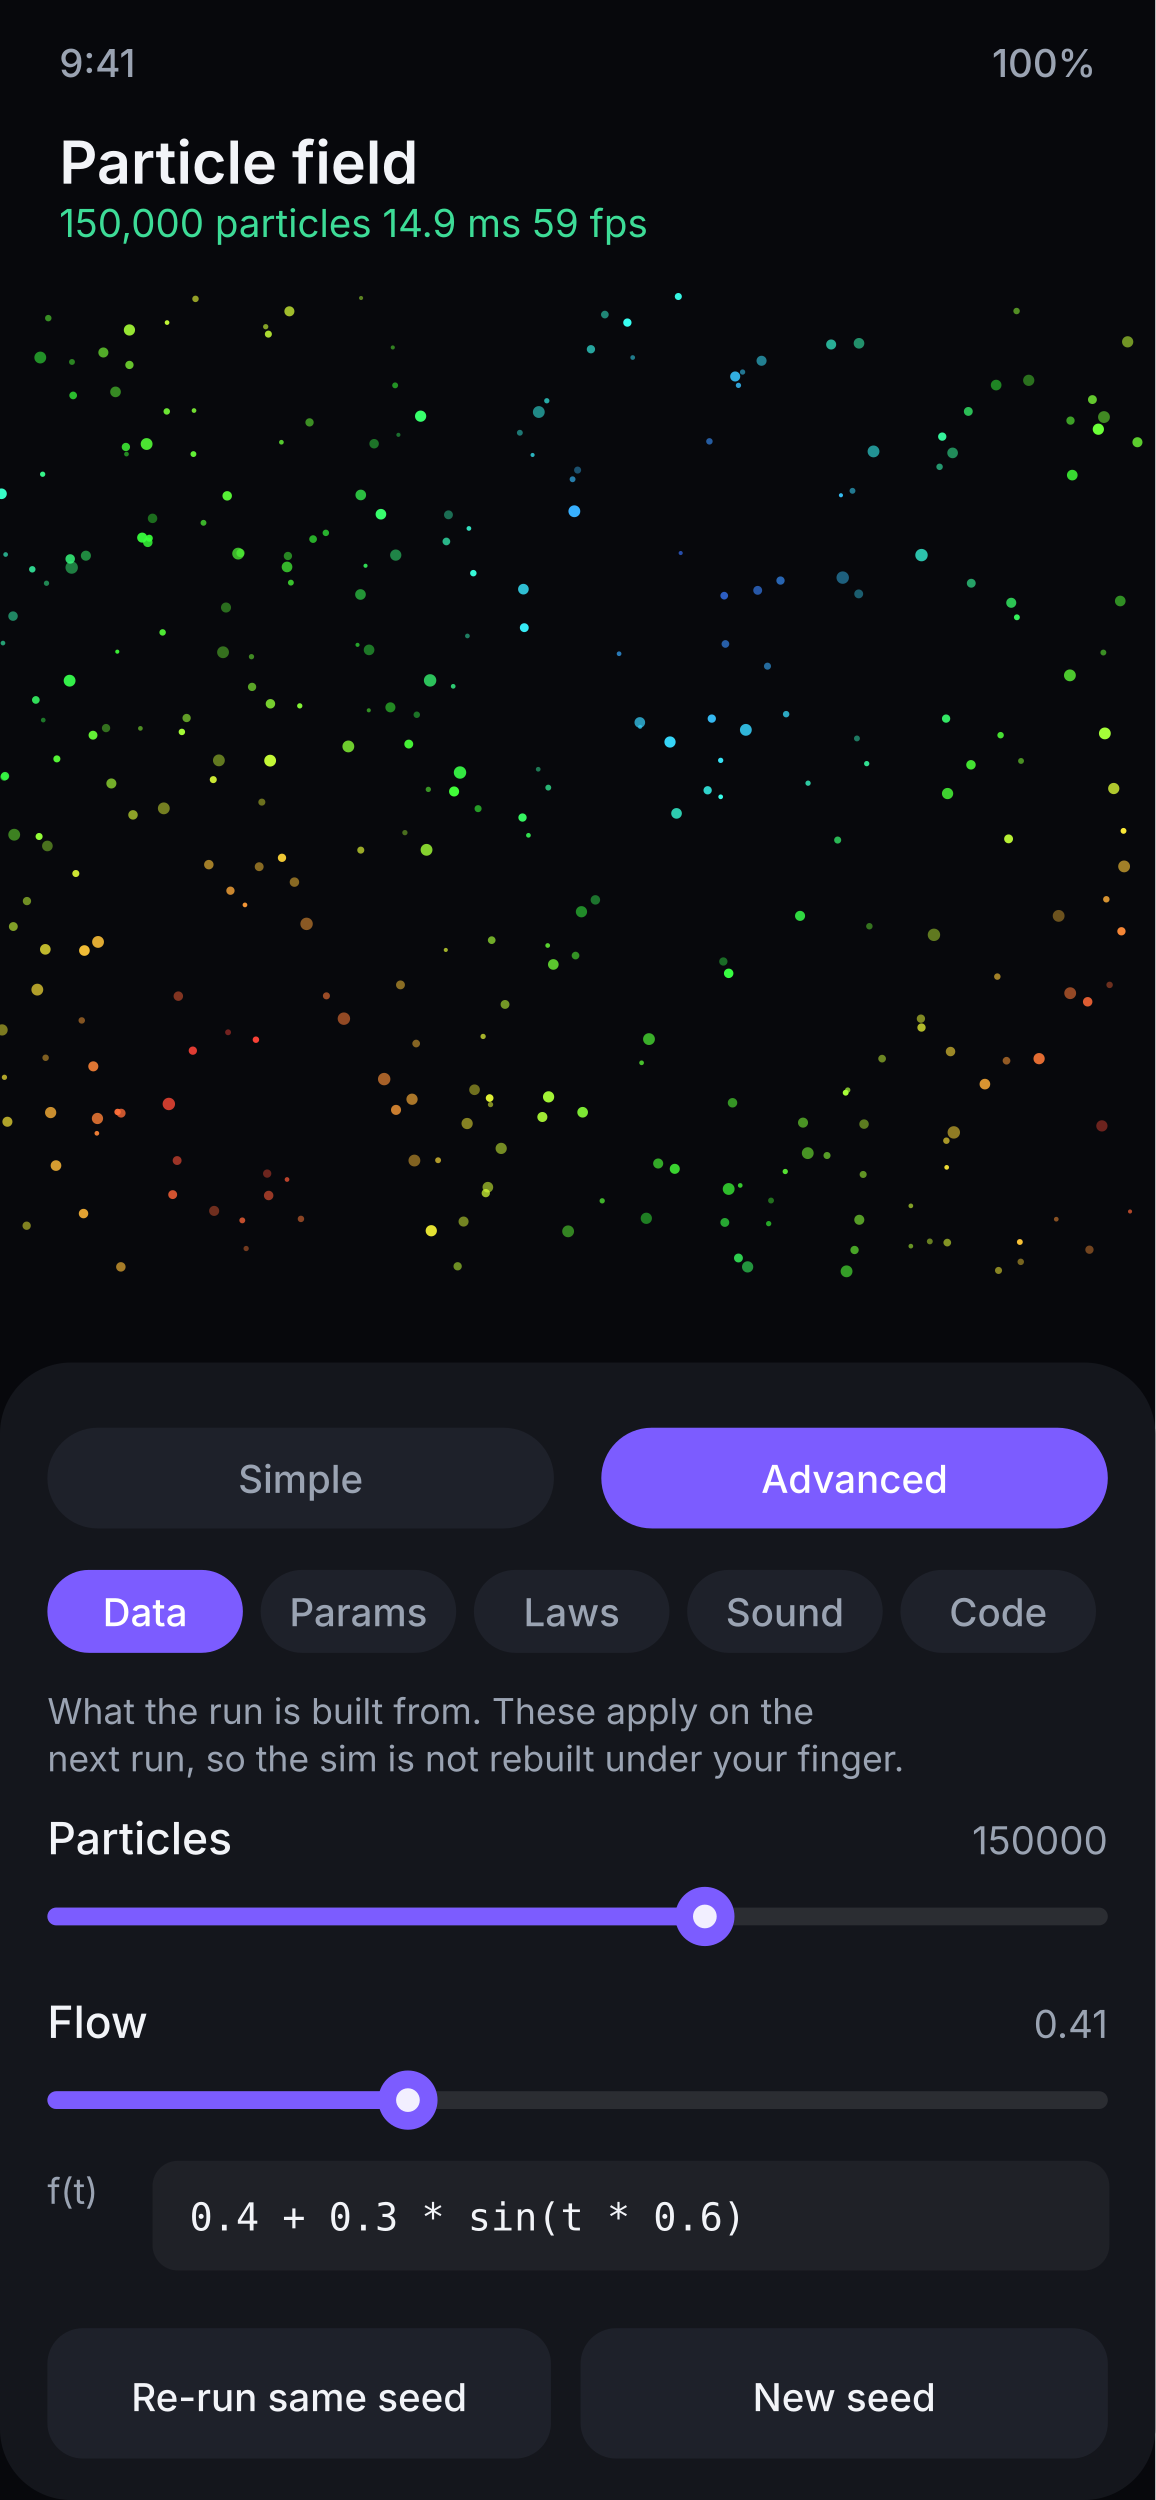
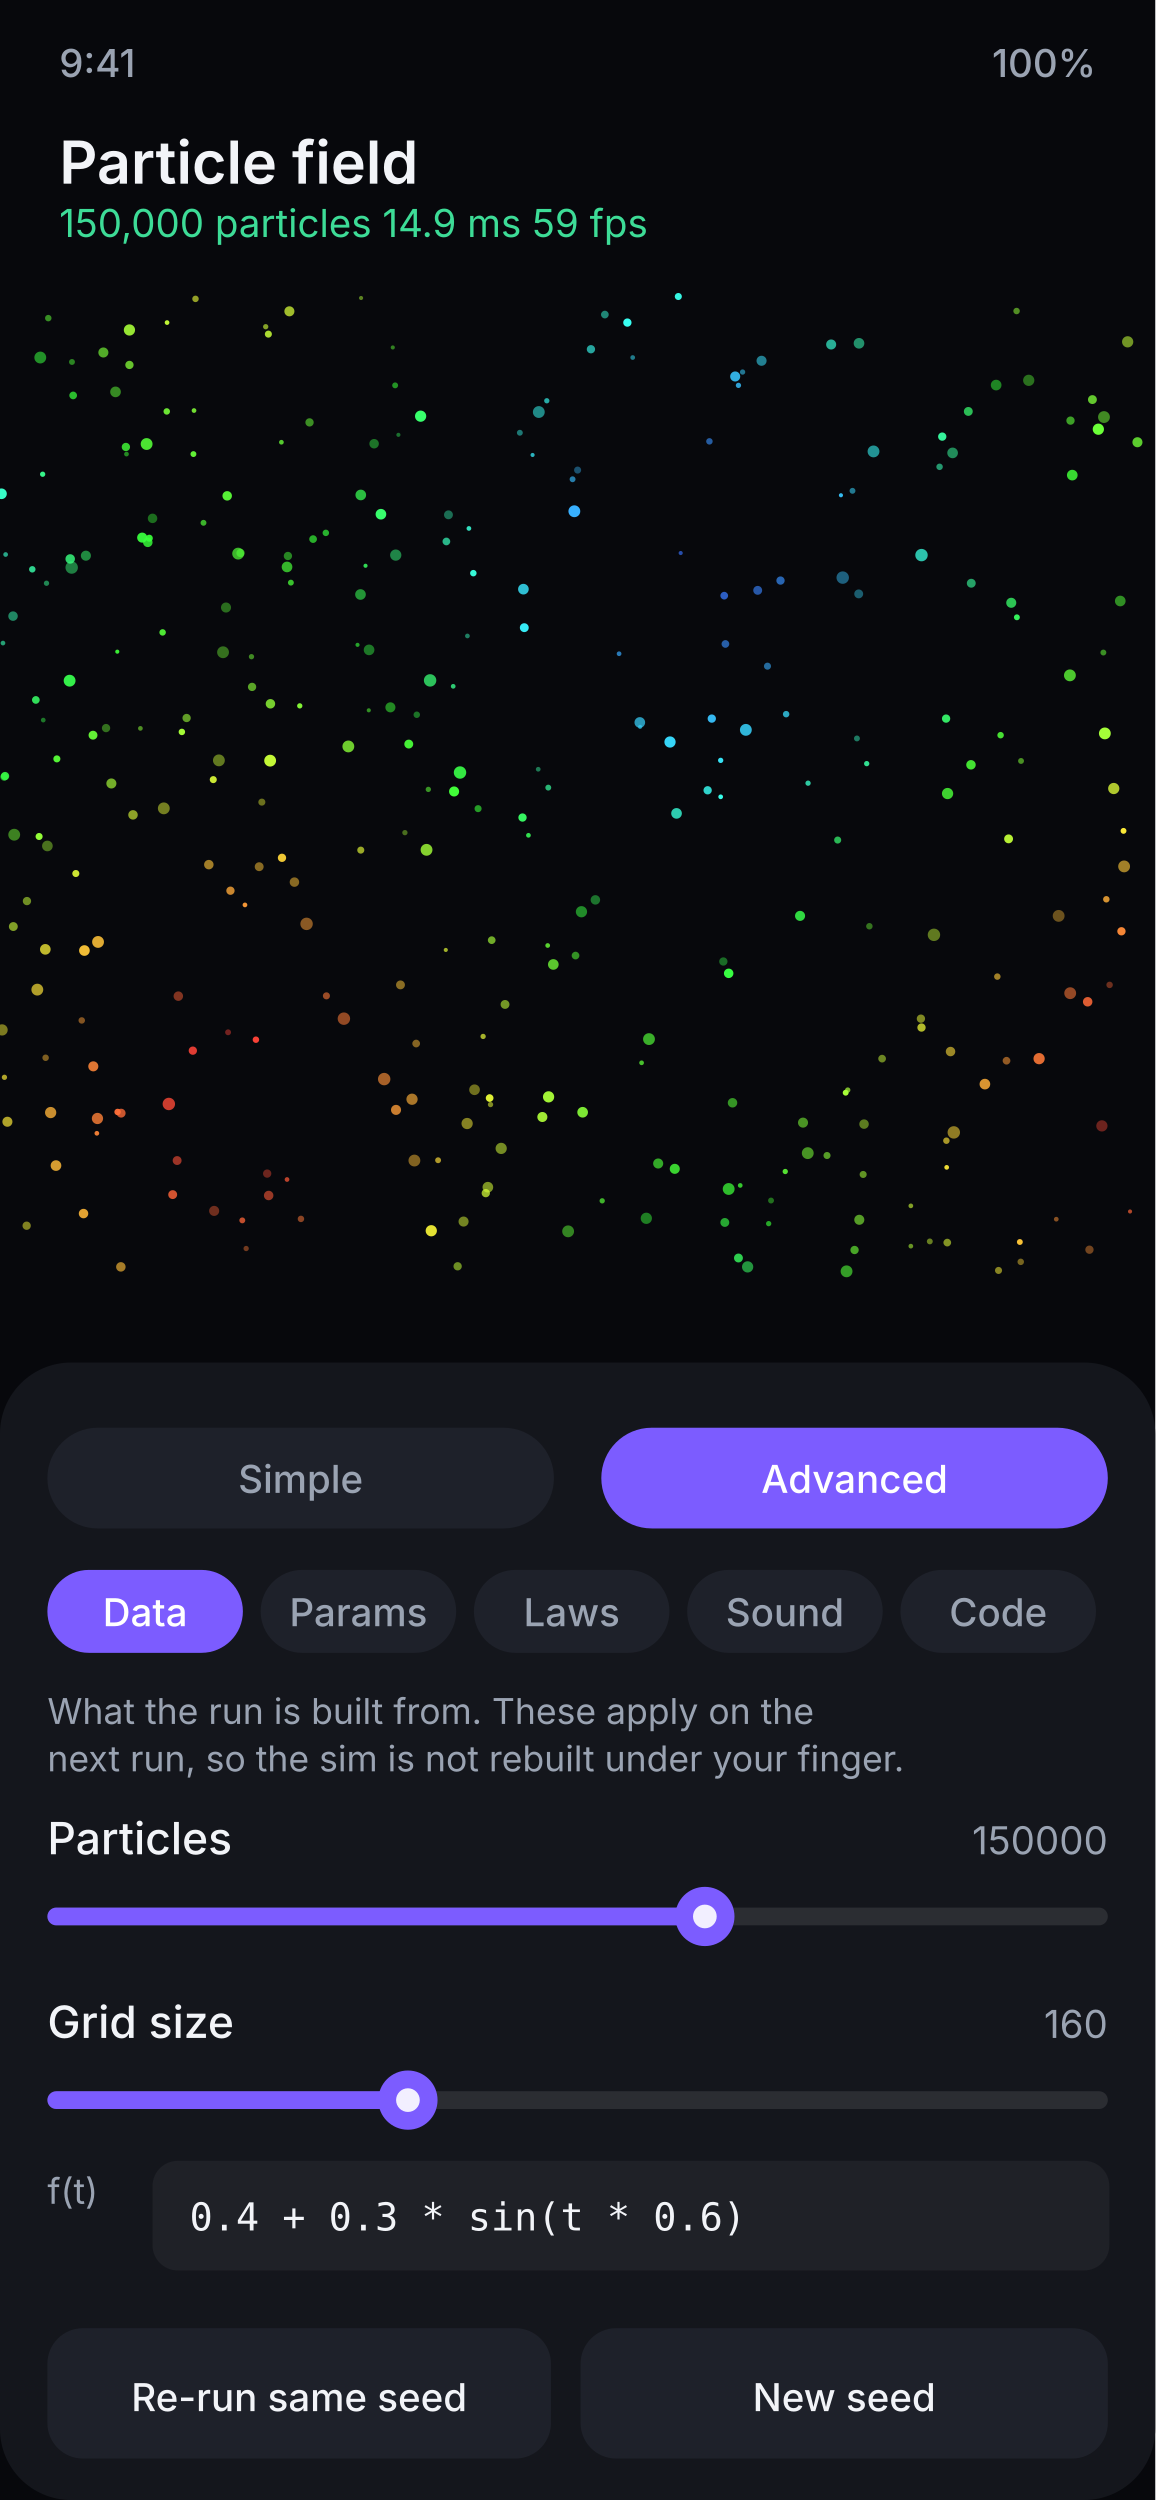
<svg xmlns="http://www.w3.org/2000/svg" width="390" height="844" viewBox="0 0 390 844" role="img" aria-label="Player, Advanced mode">
  <rect width="390" height="844" fill="#07080C" />
  <text x="20" y="26" font-family="Inter, system-ui, sans-serif" font-size="13" font-weight="500" fill="#9AA3B2" text-anchor="start">9:41</text>
  <text x="370" y="26" font-family="Inter, system-ui, sans-serif" font-size="13" font-weight="500" fill="#9AA3B2" text-anchor="end">100%</text>
  <circle cx="126.3" cy="149.8" r="1.6" fill="#38ff4a" opacity="0.44" />
  <circle cx="209.0" cy="220.7" r="0.8" fill="#38aaff" opacity="0.70" />
  <circle cx="14.6" cy="243.1" r="0.8" fill="#38ff4c" opacity="0.45" />
  <circle cx="165.6" cy="372.9" r="0.9" fill="#edff38" opacity="0.53" />
  <circle cx="244.7" cy="412.7" r="1.5" fill="#38ff48" opacity="0.64" />
  <circle cx="380.7" cy="115.4" r="1.9" fill="#c1ff38" opacity="0.57" />
  <circle cx="56.3" cy="138.9" r="1.1" fill="#77ff38" opacity="0.89" />
  <circle cx="70.5" cy="291.9" r="1.6" fill="#ffc538" opacity="0.62" />
  <circle cx="213.6" cy="120.7" r="0.8" fill="#38e4ff" opacity="0.52" />
  <circle cx="265.4" cy="241.1" r="1.1" fill="#38deff" opacity="0.75" />
  <circle cx="176.7" cy="198.9" r="1.8" fill="#38e7ff" opacity="0.82" />
  <circle cx="95.2" cy="289.6" r="1.4" fill="#ffd438" opacity="0.93" />
  <circle cx="284.5" cy="195.0" r="2.1" fill="#38c4ff" opacity="0.47" />
  <circle cx="163.1" cy="349.9" r="0.9" fill="#ecff38" opacity="0.69" />
  <circle cx="15.3" cy="320.5" r="1.8" fill="#fff638" opacity="0.74" />
  <circle cx="341.4" cy="203.5" r="1.7" fill="#38ff6b" opacity="0.76" />
  <circle cx="226.2" cy="250.5" r="1.9" fill="#38dbff" opacity="0.97" />
  <circle cx="184.9" cy="319.2" r="0.8" fill="#6bff38" opacity="0.82" />
  <circle cx="252.4" cy="427.7" r="1.9" fill="#38ff65" opacity="0.57" />
  <circle cx="150.5" cy="320.7" r="0.7" fill="#e8ff38" opacity="0.68" />
  <circle cx="65.5" cy="138.6" r="0.8" fill="#83ff38" opacity="0.86" />
  <circle cx="50.4" cy="181.7" r="1.2" fill="#38ff38" opacity="0.92" />
  <circle cx="31.4" cy="248.2" r="1.5" fill="#69ff38" opacity="0.93" />
  <circle cx="319.5" cy="385.1" r="1.1" fill="#ffe338" opacity="0.65" />
  <circle cx="139.9" cy="391.8" r="2.0" fill="#ffbf38" opacity="0.49" />
  <circle cx="68.7" cy="176.5" r="1.0" fill="#52ff38" opacity="0.69" />
  <circle cx="229.8" cy="186.7" r="0.7" fill="#3871ff" opacity="0.65" />
  <circle cx="144.0" cy="286.9" r="2.0" fill="#a2ff38" opacity="0.81" />
  <circle cx="201.0" cy="303.8" r="1.6" fill="#38ff59" opacity="0.43" />
  <circle cx="350.8" cy="357.4" r="1.9" fill="#ff7938" opacity="0.88" />
  <circle cx="153.0" cy="231.7" r="0.8" fill="#38ff8e" opacity="0.78" />
  <circle cx="24.3" cy="122.2" r="1.0" fill="#50ff38" opacity="0.50" />
  <circle cx="132.6" cy="117.3" r="0.7" fill="#5eff38" opacity="0.49" />
  <circle cx="39.6" cy="220.0" r="0.7" fill="#3eff38" opacity="0.92" />
  <circle cx="239.5" cy="149.0" r="1.1" fill="#3891ff" opacity="0.61" />
  <circle cx="142.0" cy="140.5" r="1.9" fill="#38ff6c" opacity="1.00" />
  <circle cx="181.7" cy="259.7" r="0.8" fill="#38ffaa" opacity="0.46" />
  <circle cx="133.6" cy="187.4" r="1.9" fill="#38ff81" opacity="0.50" />
  <circle cx="9.0" cy="413.8" r="1.4" fill="#fcff38" opacity="0.49" />
  <circle cx="211.8" cy="108.9" r="1.4" fill="#38fff3" opacity="0.99" />
  <circle cx="336.7" cy="329.7" r="1.1" fill="#ffc938" opacity="0.62" />
  <circle cx="65.1" cy="354.7" r="1.4" fill="#ff4438" opacity="0.87" />
  <circle cx="128.6" cy="173.6" r="1.8" fill="#38ff6e" opacity="0.99" />
  <circle cx="332.5" cy="366.0" r="1.8" fill="#ffae38" opacity="0.84" />
  <circle cx="88.4" cy="270.8" r="1.2" fill="#f5ff38" opacity="0.42" />
  <circle cx="10.9" cy="192.2" r="1.1" fill="#38ffab" opacity="0.82" />
  <circle cx="373.0" cy="247.6" r="2.0" fill="#a5ff38" opacity="0.99" />
  <circle cx="372.5" cy="220.3" r="1.0" fill="#65ff38" opacity="0.54" />
  <circle cx="76.7" cy="167.4" r="1.6" fill="#5bff38" opacity="0.94" />
  <circle cx="327.8" cy="258.2" r="1.6" fill="#4bff38" opacity="0.88" />
  <circle cx="33.1" cy="318.0" r="2.0" fill="#ffc238" opacity="0.87" />
  <circle cx="292.6" cy="257.8" r="0.9" fill="#38ffa5" opacity="0.87" />
  <circle cx="129.7" cy="364.3" r="2.1" fill="#ff9138" opacity="0.64" />
  <circle cx="156.5" cy="412.4" r="1.7" fill="#dfff38" opacity="0.50" />
  <circle cx="49.5" cy="149.9" r="2.0" fill="#55ff38" opacity="0.88" />
  <circle cx="57.0" cy="372.7" r="2.1" fill="#ff4938" opacity="0.79" />
  <circle cx="136.7" cy="281.1" r="0.9" fill="#a9ff38" opacity="0.41" />
  <circle cx="378.6" cy="314.4" r="1.4" fill="#ff8b38" opacity="0.96" />
  <circle cx="169.2" cy="387.7" r="1.9" fill="#d7ff38" opacity="0.53" />
  <circle cx="98.2" cy="196.7" r="1.0" fill="#49ff38" opacity="0.75" />
  <circle cx="101.2" cy="238.3" r="0.9" fill="#88ff38" opacity="0.95" />
  <circle cx="138.0" cy="251.2" r="1.5" fill="#49ff38" opacity="0.94" />
  <circle cx="164.0" cy="402.8" r="1.4" fill="#d6ff38" opacity="0.72" />
  <circle cx="204.2" cy="106.2" r="1.3" fill="#38ffdc" opacity="0.51" />
  <circle cx="1.5" cy="363.7" r="0.9" fill="#ffec38" opacity="0.68" />
  <circle cx="282.8" cy="283.6" r="1.2" fill="#38ff74" opacity="0.71" />
  <circle cx="216.6" cy="358.8" r="0.8" fill="#5eff38" opacity="0.74" />
  <circle cx="96.9" cy="191.4" r="1.8" fill="#48ff38" opacity="0.70" />
  <circle cx="219.1" cy="350.8" r="2.0" fill="#54ff38" opacity="0.67" />
  <circle cx="238.9" cy="266.8" r="1.4" fill="#38fff5" opacity="0.82" />
  <circle cx="176.4" cy="276.0" r="1.4" fill="#38ff65" opacity="0.96" />
  <circle cx="272.7" cy="389.3" r="2.0" fill="#7aff38" opacity="0.56" />
  <circle cx="218.2" cy="411.3" r="1.9" fill="#38ff3d" opacity="0.48" />
  <circle cx="47.4" cy="245.9" r="0.8" fill="#8cff38" opacity="0.54" />
  <circle cx="28.5" cy="320.9" r="1.8" fill="#ffc838" opacity="0.94" />
  <circle cx="60.2" cy="336.3" r="1.6" fill="#ff6138" opacity="0.49" />
  <circle cx="344.3" cy="419.3" r="1.0" fill="#ffc638" opacity="0.97" />
  <circle cx="155.3" cy="260.8" r="2.1" fill="#38ff48" opacity="0.90" />
  <circle cx="63.0" cy="242.4" r="1.4" fill="#9cff38" opacity="0.60" />
  <circle cx="76.3" cy="205.1" r="1.7" fill="#5eff38" opacity="0.41" />
  <circle cx="216.1" cy="245.4" r="0.7" fill="#38d7ff" opacity="0.60" />
  <circle cx="243.3" cy="269.0" r="0.8" fill="#38ffec" opacity="0.99" />
  <circle cx="307.5" cy="420.7" r="0.8" fill="#b2ff38" opacity="0.56" />
  <circle cx="15.4" cy="357.1" r="1.1" fill="#ffbd38" opacity="0.48" />
  <circle cx="164.7" cy="400.8" r="1.8" fill="#d7ff38" opacity="0.56" />
  <circle cx="58.3" cy="403.3" r="1.5" fill="#ff6438" opacity="0.82" />
  <circle cx="34.9" cy="119.0" r="1.7" fill="#7aff38" opacity="0.66" />
  <circle cx="28.2" cy="409.7" r="1.6" fill="#ffb738" opacity="0.88" />
  <circle cx="32.7" cy="382.6" r="0.8" fill="#ff8538" opacity="0.92" />
  <circle cx="177.0" cy="211.9" r="1.5" fill="#38f4ff" opacity="0.96" />
  <circle cx="104.5" cy="142.6" r="1.4" fill="#69ff38" opacity="0.54" />
  <circle cx="42.7" cy="153.3" r="0.8" fill="#40ff38" opacity="0.52" />
  <circle cx="121.7" cy="200.7" r="1.8" fill="#38ff56" opacity="0.57" />
  <circle cx="195.0" cy="158.7" r="1.2" fill="#38bbff" opacity="0.41" />
  <circle cx="97.7" cy="105.1" r="1.7" fill="#d8ff38" opacity="0.73" />
  <circle cx="73.9" cy="256.7" r="2.0" fill="#ccff38" opacity="0.46" />
  <circle cx="319.4" cy="242.6" r="1.4" fill="#38ff6f" opacity="0.90" />
  <circle cx="153.3" cy="267.2" r="1.7" fill="#42ff38" opacity="0.99" />
  <circle cx="133.7" cy="374.7" r="1.7" fill="#ff9e38" opacity="0.78" />
  <circle cx="157.8" cy="214.7" r="0.8" fill="#38ffc0" opacity="0.48" />
  <circle cx="27.6" cy="344.5" r="1.1" fill="#ffa038" opacity="0.50" />
  <circle cx="32.9" cy="377.6" r="1.9" fill="#ff8138" opacity="0.80" />
  <circle cx="110.0" cy="179.9" r="1.1" fill="#38ff3e" opacity="0.68" />
  <circle cx="61.4" cy="247.1" r="1.1" fill="#a7ff38" opacity="0.98" />
  <circle cx="379.3" cy="280.5" r="1.0" fill="#ffed38" opacity="0.98" />
  <circle cx="120.7" cy="217.7" r="0.7" fill="#38ff3e" opacity="0.63" />
  <circle cx="185.1" cy="265.9" r="1.0" fill="#38ffa1" opacity="0.70" />
  <circle cx="1.9" cy="187.2" r="0.8" fill="#38ffcd" opacity="0.64" />
  <circle cx="16.3" cy="107.4" r="1.1" fill="#60ff38" opacity="0.54" />
  <circle cx="228.4" cy="274.6" r="1.8" fill="#38ffdb" opacity="0.79" />
  <circle cx="279.2" cy="390.1" r="1.2" fill="#8aff38" opacity="0.60" />
  <circle cx="384.0" cy="149.3" r="1.7" fill="#71ff38" opacity="0.79" />
  <circle cx="17.1" cy="375.6" r="1.9" fill="#ffb438" opacity="0.78" />
  <circle cx="286.2" cy="368.0" r="0.9" fill="#aaff38" opacity="0.71" />
  <circle cx="196.7" cy="375.5" r="1.8" fill="#88ff38" opacity="0.90" />
  <circle cx="227.8" cy="394.6" r="1.7" fill="#45ff38" opacity="0.82" />
  <circle cx="89.7" cy="110.3" r="0.9" fill="#d0ff38" opacity="0.62" />
  <circle cx="40.9" cy="375.8" r="1.5" fill="#ff6b38" opacity="0.78" />
  <circle cx="244.2" cy="324.6" r="1.4" fill="#38ff4d" opacity="0.40" />
  <circle cx="311.1" cy="346.9" r="1.4" fill="#f4ff38" opacity="0.72" />
  <circle cx="257.1" cy="121.8" r="1.7" fill="#38e0ff" opacity="0.55" />
  <circle cx="29.0" cy="187.6" r="1.7" fill="#38ff6f" opacity="0.52" />
  <circle cx="288.5" cy="422.0" r="1.4" fill="#6dff38" opacity="0.63" />
  <circle cx="186.8" cy="325.6" r="1.8" fill="#73ff38" opacity="0.77" />
  <circle cx="250.7" cy="125.6" r="0.9" fill="#38ceff" opacity="0.55" />
  <circle cx="289.9" cy="200.5" r="1.5" fill="#38d8ff" opacity="0.41" />
  <circle cx="23.7" cy="188.7" r="1.6" fill="#38ff80" opacity="0.82" />
  <circle cx="263.5" cy="196.0" r="1.4" fill="#388fff" opacity="0.68" />
  <circle cx="181.9" cy="139.1" r="2.0" fill="#38fff8" opacity="0.52" />
  <circle cx="381.5" cy="409.0" r="0.7" fill="#ff6438" opacity="0.68" />
  <circle cx="319.8" cy="419.5" r="1.3" fill="#e2ff38" opacity="0.56" />
  <circle cx="81.8" cy="412.0" r="1.0" fill="#ff6638" opacity="0.75" />
  <circle cx="55.3" cy="272.9" r="2.0" fill="#ebff38" opacity="0.48" />
  <circle cx="319.9" cy="267.9" r="1.9" fill="#4bff38" opacity="0.82" />
  <circle cx="90.2" cy="396.2" r="1.4" fill="#ff4f38" opacity="0.41" />
  <circle cx="1.4" cy="262.3" r="1.3" fill="#38ff45" opacity="0.58" />
  <circle cx="54.9" cy="213.5" r="1.1" fill="#55ff38" opacity="0.90" />
  <circle cx="0.7" cy="347.7" r="1.9" fill="#fffb38" opacity="0.47" />
  <circle cx="361.3" cy="335.3" r="2.0" fill="#ff7938" opacity="0.57" />
  <circle cx="145.2" cy="229.7" r="2.1" fill="#38ff76" opacity="0.75" />
  <circle cx="140.7" cy="241.3" r="1.1" fill="#38ff4a" opacity="0.43" />
  <circle cx="39.7" cy="375.4" r="1.1" fill="#ff6e38" opacity="0.96" />
  <circle cx="97.2" cy="187.7" r="1.4" fill="#47ff38" opacity="0.51" />
  <circle cx="145.6" cy="415.5" r="1.9" fill="#fffc38" opacity="0.89" />
  <circle cx="246.0" cy="401.4" r="2.0" fill="#3dff38" opacity="0.73" />
  <circle cx="280.6" cy="116.3" r="1.7" fill="#38ffd8" opacity="0.67" />
  <circle cx="293.5" cy="312.7" r="1.1" fill="#72ff38" opacity="0.43" />
  <circle cx="361.4" cy="142.0" r="1.4" fill="#5fff38" opacity="0.61" />
  <circle cx="116.1" cy="343.9" r="2.1" fill="#ff7b38" opacity="0.56" />
  <circle cx="255.8" cy="199.3" r="1.5" fill="#3884ff" opacity="0.64" />
  <circle cx="65.3" cy="153.3" r="1.0" fill="#67ff38" opacity="0.94" />
  <circle cx="193.9" cy="172.6" r="2.0" fill="#38b0ff" opacity="1.00" />
  <circle cx="175.5" cy="146.1" r="1.0" fill="#38fff1" opacity="0.45" />
  <circle cx="133.4" cy="130.1" r="1.0" fill="#39ff38" opacity="0.56" />
  <circle cx="222.2" cy="392.8" r="1.7" fill="#4cff38" opacity="0.65" />
  <circle cx="161.4" cy="273.0" r="1.2" fill="#38ff39" opacity="0.60" />
  <circle cx="24.2" cy="191.6" r="2.1" fill="#38ff7d" opacity="0.48" />
  <circle cx="196.3" cy="307.8" r="1.9" fill="#38ff43" opacity="0.53" />
  <circle cx="105.7" cy="182.0" r="1.3" fill="#39ff38" opacity="0.67" />
  <circle cx="372.0" cy="380.1" r="1.9" fill="#ff4a38" opacity="0.41" />
  <circle cx="12.6" cy="334.1" r="2.0" fill="#ffe338" opacity="0.68" />
  <circle cx="229.0" cy="100.1" r="1.2" fill="#38ffeb" opacity="0.96" />
  <circle cx="322.0" cy="382.3" r="2.1" fill="#ffd838" opacity="0.55" />
  <circle cx="42.5" cy="150.9" r="1.4" fill="#43ff38" opacity="0.81" />
  <circle cx="367.2" cy="338.2" r="1.6" fill="#ff6938" opacity="0.86" />
  <circle cx="178.4" cy="282.0" r="0.8" fill="#38ff59" opacity="0.87" />
  <circle cx="90.7" cy="403.6" r="1.6" fill="#ff5b38" opacity="0.58" />
  <circle cx="49.9" cy="183.1" r="1.6" fill="#38ff39" opacity="0.82" />
  <circle cx="43.7" cy="123.2" r="1.4" fill="#85ff38" opacity="0.75" />
  <circle cx="151.4" cy="173.8" r="1.5" fill="#38ffbc" opacity="0.41" />
  <circle cx="117.6" cy="252.0" r="2.0" fill="#8aff38" opacity="0.79" />
  <circle cx="344.7" cy="256.9" r="1.0" fill="#7fff38" opacity="0.55" />
  <circle cx="374.6" cy="332.5" r="1.1" fill="#ff6738" opacity="0.41" />
  <circle cx="194.3" cy="322.6" r="1.3" fill="#57ff38" opacity="0.55" />
  <circle cx="260.3" cy="405.3" r="1.0" fill="#48ff38" opacity="0.42" />
  <circle cx="131.8" cy="238.8" r="1.7" fill="#3dff38" opacity="0.52" />
  <circle cx="310.9" cy="343.9" r="1.4" fill="#efff38" opacity="0.52" />
  <circle cx="378.2" cy="202.9" r="1.8" fill="#54ff38" opacity="0.54" />
  <circle cx="86.4" cy="351.0" r="1.1" fill="#ff4338" opacity="0.97" />
  <circle cx="193.3" cy="161.8" r="1.0" fill="#38bbff" opacity="0.65" />
  <circle cx="259.5" cy="413.1" r="0.9" fill="#38ff38" opacity="0.64" />
  <circle cx="83.1" cy="421.5" r="0.9" fill="#ff7c38" opacity="0.43" />
  <circle cx="23.5" cy="229.8" r="2.0" fill="#38ff4e" opacity="0.93" />
  <circle cx="285.8" cy="429.2" r="2.0" fill="#52ff38" opacity="0.60" />
  <circle cx="72.3" cy="408.8" r="1.7" fill="#ff6138" opacity="0.42" />
  <circle cx="259.1" cy="224.9" r="1.2" fill="#38adff" opacity="0.60" />
  <circle cx="66.0" cy="100.9" r="1.1" fill="#ecff38" opacity="0.61" />
  <circle cx="372.7" cy="140.8" r="2.0" fill="#76ff38" opacity="0.52" />
  <circle cx="139.1" cy="371.1" r="1.9" fill="#ffaf38" opacity="0.66" />
  <circle cx="19.2" cy="256.2" r="1.2" fill="#58ff38" opacity="0.95" />
  <circle cx="75.3" cy="220.2" r="2.0" fill="#74ff38" opacity="0.42" />
  <circle cx="160.2" cy="367.9" r="1.8" fill="#fffc38" opacity="0.42" />
  <circle cx="13.6" cy="120.7" r="2.0" fill="#38ff40" opacity="0.55" />
  <circle cx="291.4" cy="396.5" r="1.2" fill="#a8ff38" opacity="0.56" />
  <circle cx="373.5" cy="303.6" r="1.1" fill="#ffae38" opacity="0.83" />
  <circle cx="123.4" cy="191.0" r="0.7" fill="#38ff60" opacity="0.85" />
  <circle cx="357.4" cy="309.2" r="2.0" fill="#ffbd38" opacity="0.41" />
  <circle cx="91.2" cy="256.8" r="2.0" fill="#c8ff38" opacity="0.97" />
  <circle cx="150.7" cy="182.8" r="1.3" fill="#38ffbd" opacity="0.70" />
  <circle cx="362.0" cy="160.4" r="1.8" fill="#41ff38" opacity="0.84" />
  <circle cx="320.9" cy="355.0" r="1.6" fill="#ffdd38" opacity="0.60" />
  <circle cx="124.6" cy="219.4" r="1.8" fill="#38ff46" opacity="0.45" />
  <circle cx="77.0" cy="348.5" r="1.0" fill="#ff4438" opacity="0.44" />
  <circle cx="13.2" cy="282.4" r="1.2" fill="#94ff38" opacity="0.99" />
  <circle cx="344.6" cy="426.0" r="1.1" fill="#ffd638" opacity="0.45" />
  <circle cx="37.6" cy="264.5" r="1.7" fill="#aaff38" opacity="0.67" />
  <circle cx="91.3" cy="237.6" r="1.6" fill="#93ff38" opacity="0.80" />
  <circle cx="291.7" cy="379.5" r="1.6" fill="#baff38" opacity="0.47" />
  <circle cx="327.9" cy="196.9" r="1.5" fill="#38ff9e" opacity="0.62" />
  <circle cx="287.8" cy="165.7" r="1.0" fill="#38d5ff" opacity="0.55" />
  <circle cx="59.8" cy="391.8" r="1.5" fill="#ff5138" opacity="0.60" />
  <circle cx="154.5" cy="427.5" r="1.4" fill="#c3ff38" opacity="0.54" />
  <circle cx="315.3" cy="315.6" r="2.1" fill="#c8ff38" opacity="0.46" />
  <circle cx="185.2" cy="370.3" r="1.9" fill="#aaff38" opacity="0.95" />
  <circle cx="15.7" cy="196.9" r="0.9" fill="#38ff98" opacity="0.51" />
  <circle cx="379.5" cy="292.5" r="2.0" fill="#ffc838" opacity="0.62" />
  <circle cx="337.8" cy="248.2" r="1.1" fill="#50ff38" opacity="0.87" />
  <circle cx="368.8" cy="134.9" r="1.5" fill="#7dff38" opacity="0.77" />
  <circle cx="84.9" cy="221.7" r="0.9" fill="#75ff38" opacity="0.52" />
  <circle cx="99.4" cy="297.8" r="1.6" fill="#ffc138" opacity="0.52" />
  <circle cx="4.4" cy="208.0" r="1.6" fill="#38ffb6" opacity="0.51" />
  <circle cx="121.8" cy="167.1" r="1.8" fill="#38ff54" opacity="0.73" />
  <circle cx="24.7" cy="133.5" r="1.3" fill="#38ff3b" opacity="0.73" />
  <circle cx="249.3" cy="130.1" r="0.9" fill="#38c1ff" opacity="0.82" />
  <circle cx="159.8" cy="193.5" r="1.1" fill="#38ffdd" opacity="0.97" />
  <circle cx="121.8" cy="287.0" r="1.2" fill="#eaff38" opacity="0.65" />
  <circle cx="337.1" cy="428.9" r="1.2" fill="#fff538" opacity="0.52" />
  <circle cx="283.9" cy="167.2" r="0.7" fill="#38c7ff" opacity="0.94" />
  <circle cx="165.3" cy="370.7" r="1.3" fill="#eeff38" opacity="0.93" />
  <circle cx="179.8" cy="153.6" r="0.7" fill="#38f1ff" opacity="0.73" />
  <circle cx="249.9" cy="400.2" r="0.8" fill="#42ff38" opacity="0.77" />
  <circle cx="144.6" cy="266.5" r="0.9" fill="#5fff38" opacity="0.57" />
  <circle cx="203.3" cy="405.4" r="0.9" fill="#58ff38" opacity="0.69" />
  <circle cx="313.9" cy="419.1" r="1.0" fill="#ceff38" opacity="0.48" />
  <circle cx="367.8" cy="421.9" r="1.4" fill="#ff9338" opacity="0.43" />
  <circle cx="361.2" cy="228.0" r="2.0" fill="#60ff38" opacity="0.77" />
  <circle cx="321.6" cy="152.9" r="1.8" fill="#38ff9f" opacity="0.53" />
  <circle cx="157.7" cy="379.3" r="1.9" fill="#fff638" opacity="0.51" />
  <circle cx="85.1" cy="231.9" r="1.4" fill="#8aff38" opacity="0.63" />
  <circle cx="48.0" cy="181.5" r="1.7" fill="#38ff3d" opacity="0.94" />
  <circle cx="16.0" cy="285.6" r="1.8" fill="#a8ff38" opacity="0.42" />
  <circle cx="326.9" cy="138.9" r="1.5" fill="#38ff70" opacity="0.73" />
  <circle cx="244.5" cy="201.1" r="1.3" fill="#3879ff" opacity="0.75" />
  <circle cx="166.0" cy="317.4" r="1.3" fill="#a7ff38" opacity="0.66" />
  <circle cx="9.1" cy="304.2" r="1.4" fill="#c7ff38" opacity="0.54" />
  <circle cx="297.8" cy="357.4" r="1.3" fill="#cdff38" opacity="0.51" />
  <circle cx="184.6" cy="135.3" r="0.9" fill="#38fff8" opacity="0.66" />
  <circle cx="35.8" cy="245.8" r="1.4" fill="#6fff38" opacity="0.42" />
  <circle cx="248.2" cy="127.1" r="1.7" fill="#38c7ff" opacity="0.87" />
  <circle cx="199.5" cy="117.9" r="1.4" fill="#38fff4" opacity="0.63" />
  <circle cx="370.8" cy="144.9" r="1.9" fill="#6bff38" opacity="1.00" />
  <circle cx="285.5" cy="368.9" r="1.0" fill="#a8ff38" opacity="0.99" />
  <circle cx="191.8" cy="415.7" r="2.0" fill="#60ff38" opacity="0.50" />
  <circle cx="307.5" cy="407.1" r="0.8" fill="#cfff38" opacity="0.61" />
  <circle cx="294.9" cy="152.4" r="2.0" fill="#38feff" opacity="0.56" />
  <circle cx="318.1" cy="147.4" r="1.4" fill="#38ffa2" opacity="0.95" />
  <circle cx="81.2" cy="186.7" r="1.4" fill="#53ff38" opacity="0.59" />
  <circle cx="14.4" cy="160.1" r="0.9" fill="#38ff90" opacity="0.96" />
  <circle cx="265.1" cy="395.5" r="0.9" fill="#61ff38" opacity="0.87" />
  <circle cx="44.9" cy="275.1" r="1.6" fill="#deff38" opacity="0.62" />
  <circle cx="340.5" cy="283.2" r="1.5" fill="#c3ff38" opacity="0.93" />
  <circle cx="40.8" cy="427.7" r="1.6" fill="#ffbd38" opacity="0.64" />
  <circle cx="311.1" cy="187.4" r="2.1" fill="#38ffe0" opacity="0.75" />
  <circle cx="140.5" cy="352.3" r="1.3" fill="#ffbc38" opacity="0.51" />
  <circle cx="290.0" cy="115.9" r="1.8" fill="#38ffba" opacity="0.55" />
  <circle cx="249.3" cy="424.7" r="1.5" fill="#38ff60" opacity="0.80" />
  <circle cx="121.9" cy="100.6" r="0.7" fill="#b1ff38" opacity="0.49" />
  <circle cx="240.3" cy="242.6" r="1.4" fill="#38c3ff" opacity="0.94" />
  <circle cx="51.5" cy="175.0" r="1.6" fill="#3cff38" opacity="0.41" />
  <circle cx="1.0" cy="217.1" r="0.8" fill="#38ffb6" opacity="0.61" />
  <circle cx="87.5" cy="292.6" r="1.5" fill="#ffc438" opacity="0.52" />
  <circle cx="243.3" cy="256.7" r="0.9" fill="#38ebff" opacity="0.96" />
  <circle cx="95.0" cy="149.3" r="0.8" fill="#6aff38" opacity="0.78" />
  <circle cx="339.8" cy="358.1" r="1.3" fill="#ff9938" opacity="0.56" />
  <circle cx="4.5" cy="312.8" r="1.5" fill="#cdff38" opacity="0.61" />
  <circle cx="251.8" cy="246.4" r="2.0" fill="#38d5ff" opacity="0.84" />
  <circle cx="96.9" cy="398.2" r="0.8" fill="#ff5938" opacity="0.72" />
  <circle cx="158.3" cy="178.4" r="0.8" fill="#38ffd8" opacity="0.87" />
  <circle cx="4.8" cy="281.8" r="2.0" fill="#74ff38" opacity="0.49" />
  <circle cx="77.8" cy="300.7" r="1.4" fill="#ffa938" opacity="0.78" />
  <circle cx="317.2" cy="157.6" r="1.1" fill="#38ffb6" opacity="0.58" />
  <circle cx="18.9" cy="393.5" r="1.8" fill="#ffbb38" opacity="0.83" />
  <circle cx="2.5" cy="378.7" r="1.7" fill="#ffea38" opacity="0.68" />
  <circle cx="289.3" cy="249.3" r="1.0" fill="#38ffc8" opacity="0.46" />
  <circle cx="90.6" cy="112.8" r="1.2" fill="#c8ff38" opacity="0.85" />
  <circle cx="271.1" cy="379.0" r="1.7" fill="#7eff38" opacity="0.56" />
  <circle cx="216.0" cy="243.9" r="1.8" fill="#38d3ff" opacity="0.71" />
  <circle cx="103.5" cy="311.9" r="2.1" fill="#ffa038" opacity="0.53" />
  <circle cx="343.2" cy="105.0" r="1.1" fill="#92ff38" opacity="0.54" />
  <circle cx="290.1" cy="411.8" r="1.7" fill="#89ff38" opacity="0.60" />
  <circle cx="343.3" cy="208.4" r="1.0" fill="#38ff60" opacity="0.94" />
  <circle cx="246.0" cy="328.6" r="1.6" fill="#38ff43" opacity="0.99" />
  <circle cx="183.1" cy="377.1" r="1.7" fill="#afff38" opacity="0.91" />
  <circle cx="170.5" cy="339.1" r="1.5" fill="#c3ff38" opacity="0.58" />
  <circle cx="82.7" cy="305.5" r="0.8" fill="#ff9c38" opacity="0.95" />
  <circle cx="56.4" cy="108.9" r="0.8" fill="#c7ff38" opacity="0.96" />
  <circle cx="134.5" cy="146.8" r="0.7" fill="#38ff5f" opacity="0.42" />
  <circle cx="270.1" cy="309.2" r="1.7" fill="#38ff4b" opacity="0.84" />
  <circle cx="25.6" cy="294.9" r="1.2" fill="#e5ff38" opacity="0.89" />
  <circle cx="319.6" cy="394.1" r="0.8" fill="#ffec38" opacity="0.92" />
  <circle cx="356.6" cy="411.6" r="0.8" fill="#ff9338" opacity="0.52" />
  <circle cx="43.7" cy="111.4" r="1.9" fill="#a7ff38" opacity="0.89" />
  <circle cx="247.3" cy="372.3" r="1.6" fill="#58ff38" opacity="0.57" />
  <circle cx="39.0" cy="132.3" r="1.8" fill="#61ff38" opacity="0.52" />
  <circle cx="124.5" cy="239.8" r="0.7" fill="#56ff38" opacity="0.55" />
  <circle cx="110.2" cy="336.2" r="1.2" fill="#ff7938" opacity="0.59" />
  <circle cx="376.0" cy="266.2" r="1.9" fill="#e0ff38" opacity="0.77" />
  <circle cx="12.1" cy="236.3" r="1.3" fill="#38ff66" opacity="0.86" />
  <circle cx="135.2" cy="332.5" r="1.5" fill="#ffc638" opacity="0.53" />
  <circle cx="336.3" cy="130.0" r="1.8" fill="#38ff3b" opacity="0.50" />
  <circle cx="0.5" cy="166.7" r="1.8" fill="#38ffca" opacity="0.99" />
  <circle cx="1.7" cy="262.0" r="1.4" fill="#38ff45" opacity="0.88" />
  <circle cx="72.0" cy="263.2" r="1.2" fill="#dfff38" opacity="0.90" />
  <circle cx="101.6" cy="411.5" r="1.1" fill="#ff7838" opacity="0.53" />
  <circle cx="272.8" cy="264.4" r="0.9" fill="#38ffcc" opacity="0.78" />
  <circle cx="31.5" cy="360.0" r="1.7" fill="#ff8638" opacity="0.87" />
  <circle cx="244.9" cy="217.4" r="1.3" fill="#388eff" opacity="0.64" />
  <circle cx="347.3" cy="128.4" r="1.9" fill="#5bff38" opacity="0.42" />
  <circle cx="80.4" cy="186.9" r="2.0" fill="#53ff38" opacity="0.70" />
  <circle cx="147.9" cy="391.7" r="1.0" fill="#ffdc38" opacity="0.68" />
  <text x="20" y="62" font-family="Inter, system-ui, sans-serif" font-size="20" font-weight="600" fill="#F2F4F8" text-anchor="start">Particle field</text>
  <text x="20" y="80" font-family="Inter, system-ui, sans-serif" font-size="13" font-weight="400" fill="#3DDC97" text-anchor="start">150,000 particles   14.9 ms   59 fps</text>
  <rect x="0" y="460" width="390" height="384" rx="24" fill="#14161C" opacity="1.0" />
  <rect x="16" y="482" width="171" height="34" rx="17.0" fill="#1E212A" opacity="1.0" />
  <text x="101.5" y="504.0" font-family="Inter, system-ui, sans-serif" font-size="13" font-weight="500" fill="#9AA3B2" text-anchor="middle">Simple</text>
  <rect x="203" y="482" width="171" height="34" rx="17.0" fill="#7C5CFF" opacity="1.0" />
  <text x="288.5" y="504.0" font-family="Inter, system-ui, sans-serif" font-size="13" font-weight="500" fill="#FFFFFF" text-anchor="middle">Advanced</text>
  <rect x="16" y="530" width="66" height="28" rx="14.0" fill="#7C5CFF" opacity="1.0" />
  <text x="49.0" y="549.0" font-family="Inter, system-ui, sans-serif" font-size="13" font-weight="500" fill="#FFFFFF" text-anchor="middle">Data</text>
  <rect x="88" y="530" width="66" height="28" rx="14.0" fill="#1E212A" opacity="1.0" />
  <text x="121.0" y="549.0" font-family="Inter, system-ui, sans-serif" font-size="13" font-weight="500" fill="#9AA3B2" text-anchor="middle">Params</text>
  <rect x="160" y="530" width="66" height="28" rx="14.0" fill="#1E212A" opacity="1.0" />
  <text x="193.0" y="549.0" font-family="Inter, system-ui, sans-serif" font-size="13" font-weight="500" fill="#9AA3B2" text-anchor="middle">Laws</text>
  <rect x="232" y="530" width="66" height="28" rx="14.0" fill="#1E212A" opacity="1.0" />
  <text x="265.0" y="549.0" font-family="Inter, system-ui, sans-serif" font-size="13" font-weight="500" fill="#9AA3B2" text-anchor="middle">Sound</text>
  <rect x="304" y="530" width="66" height="28" rx="14.0" fill="#1E212A" opacity="1.0" />
  <text x="337.0" y="549.0" font-family="Inter, system-ui, sans-serif" font-size="13" font-weight="500" fill="#9AA3B2" text-anchor="middle">Code</text>
  <text x="16" y="582" font-family="Inter, system-ui, sans-serif" font-size="12" font-weight="400" fill="#9AA3B2" text-anchor="start">What the run is built from. These apply on the</text>
  <text x="16" y="598" font-family="Inter, system-ui, sans-serif" font-size="12" font-weight="400" fill="#9AA3B2" text-anchor="start">next run, so the sim is not rebuilt under your finger.</text>
  <text x="16" y="626" font-family="Inter, system-ui, sans-serif" font-size="15" font-weight="500" fill="#F2F4F8" text-anchor="start">Particles</text>
  <text x="374" y="626" font-family="Inter, system-ui, sans-serif" font-size="13" font-weight="400" fill="#9AA3B2" text-anchor="end">150000</text>
  <rect x="16" y="644" width="358" height="6" rx="3" fill="#FFFFFF" opacity="0.1" />
  <rect x="16" y="644" width="221.96" height="6" rx="3" fill="#7C5CFF" opacity="1.0" />
  <circle cx="237.96" cy="647" r="10" fill="#7C5CFF" />
  <circle cx="237.96" cy="647" r="4" fill="#FFFFFF" opacity="0.9" />
-   <text x="16" y="688" font-family="Inter, system-ui, sans-serif" font-size="15" font-weight="500" fill="#F2F4F8" text-anchor="start">Flow</text>
-   <text x="374" y="688" font-family="Inter, system-ui, sans-serif" font-size="13" font-weight="400" fill="#9AA3B2" text-anchor="end">0.41</text>
+   <text x="16" y="688" font-family="Inter, system-ui, sans-serif" font-size="15" font-weight="500" fill="#F2F4F8" text-anchor="start">Grid size</text>
+   <text x="374" y="688" font-family="Inter, system-ui, sans-serif" font-size="13" font-weight="400" fill="#9AA3B2" text-anchor="end">160</text>
  <rect x="16" y="706" width="358" height="6" rx="3" fill="#FFFFFF" opacity="0.1" />
  <rect x="16" y="706" width="121.72" height="6" rx="3" fill="#7C5CFF" opacity="1.0" />
  <circle cx="137.72" cy="709" r="10" fill="#7C5CFF" />
  <circle cx="137.72" cy="709" r="4" fill="#FFFFFF" opacity="0.9" />
  <text x="16" y="744" font-family="Inter, system-ui, sans-serif" font-size="12" font-weight="400" fill="#9AA3B2" text-anchor="start">f(t)</text>
  <rect x="52" y="730" width="322" height="36" rx="8" fill="#FFFFFF" opacity="0.05" stroke="#FFFFFF" stroke-width="1" />
  <text x="64" y="753" font-family="ui-monospace, monospace" font-size="13" font-weight="400" fill="#F2F4F8" text-anchor="start">0.4 + 0.3 * sin(t * 0.6)</text>
  <rect x="16" y="786" width="170" height="44" rx="12" fill="#1E212A" opacity="1.0" />
  <text x="101" y="814" font-family="Inter, system-ui, sans-serif" font-size="13" font-weight="500" fill="#F2F4F8" text-anchor="middle">Re-run same seed</text>
  <rect x="196" y="786" width="178" height="44" rx="12" fill="#1E212A" opacity="1.0" />
  <text x="285" y="814" font-family="Inter, system-ui, sans-serif" font-size="13" font-weight="500" fill="#F2F4F8" text-anchor="middle">New seed</text>
</svg>
